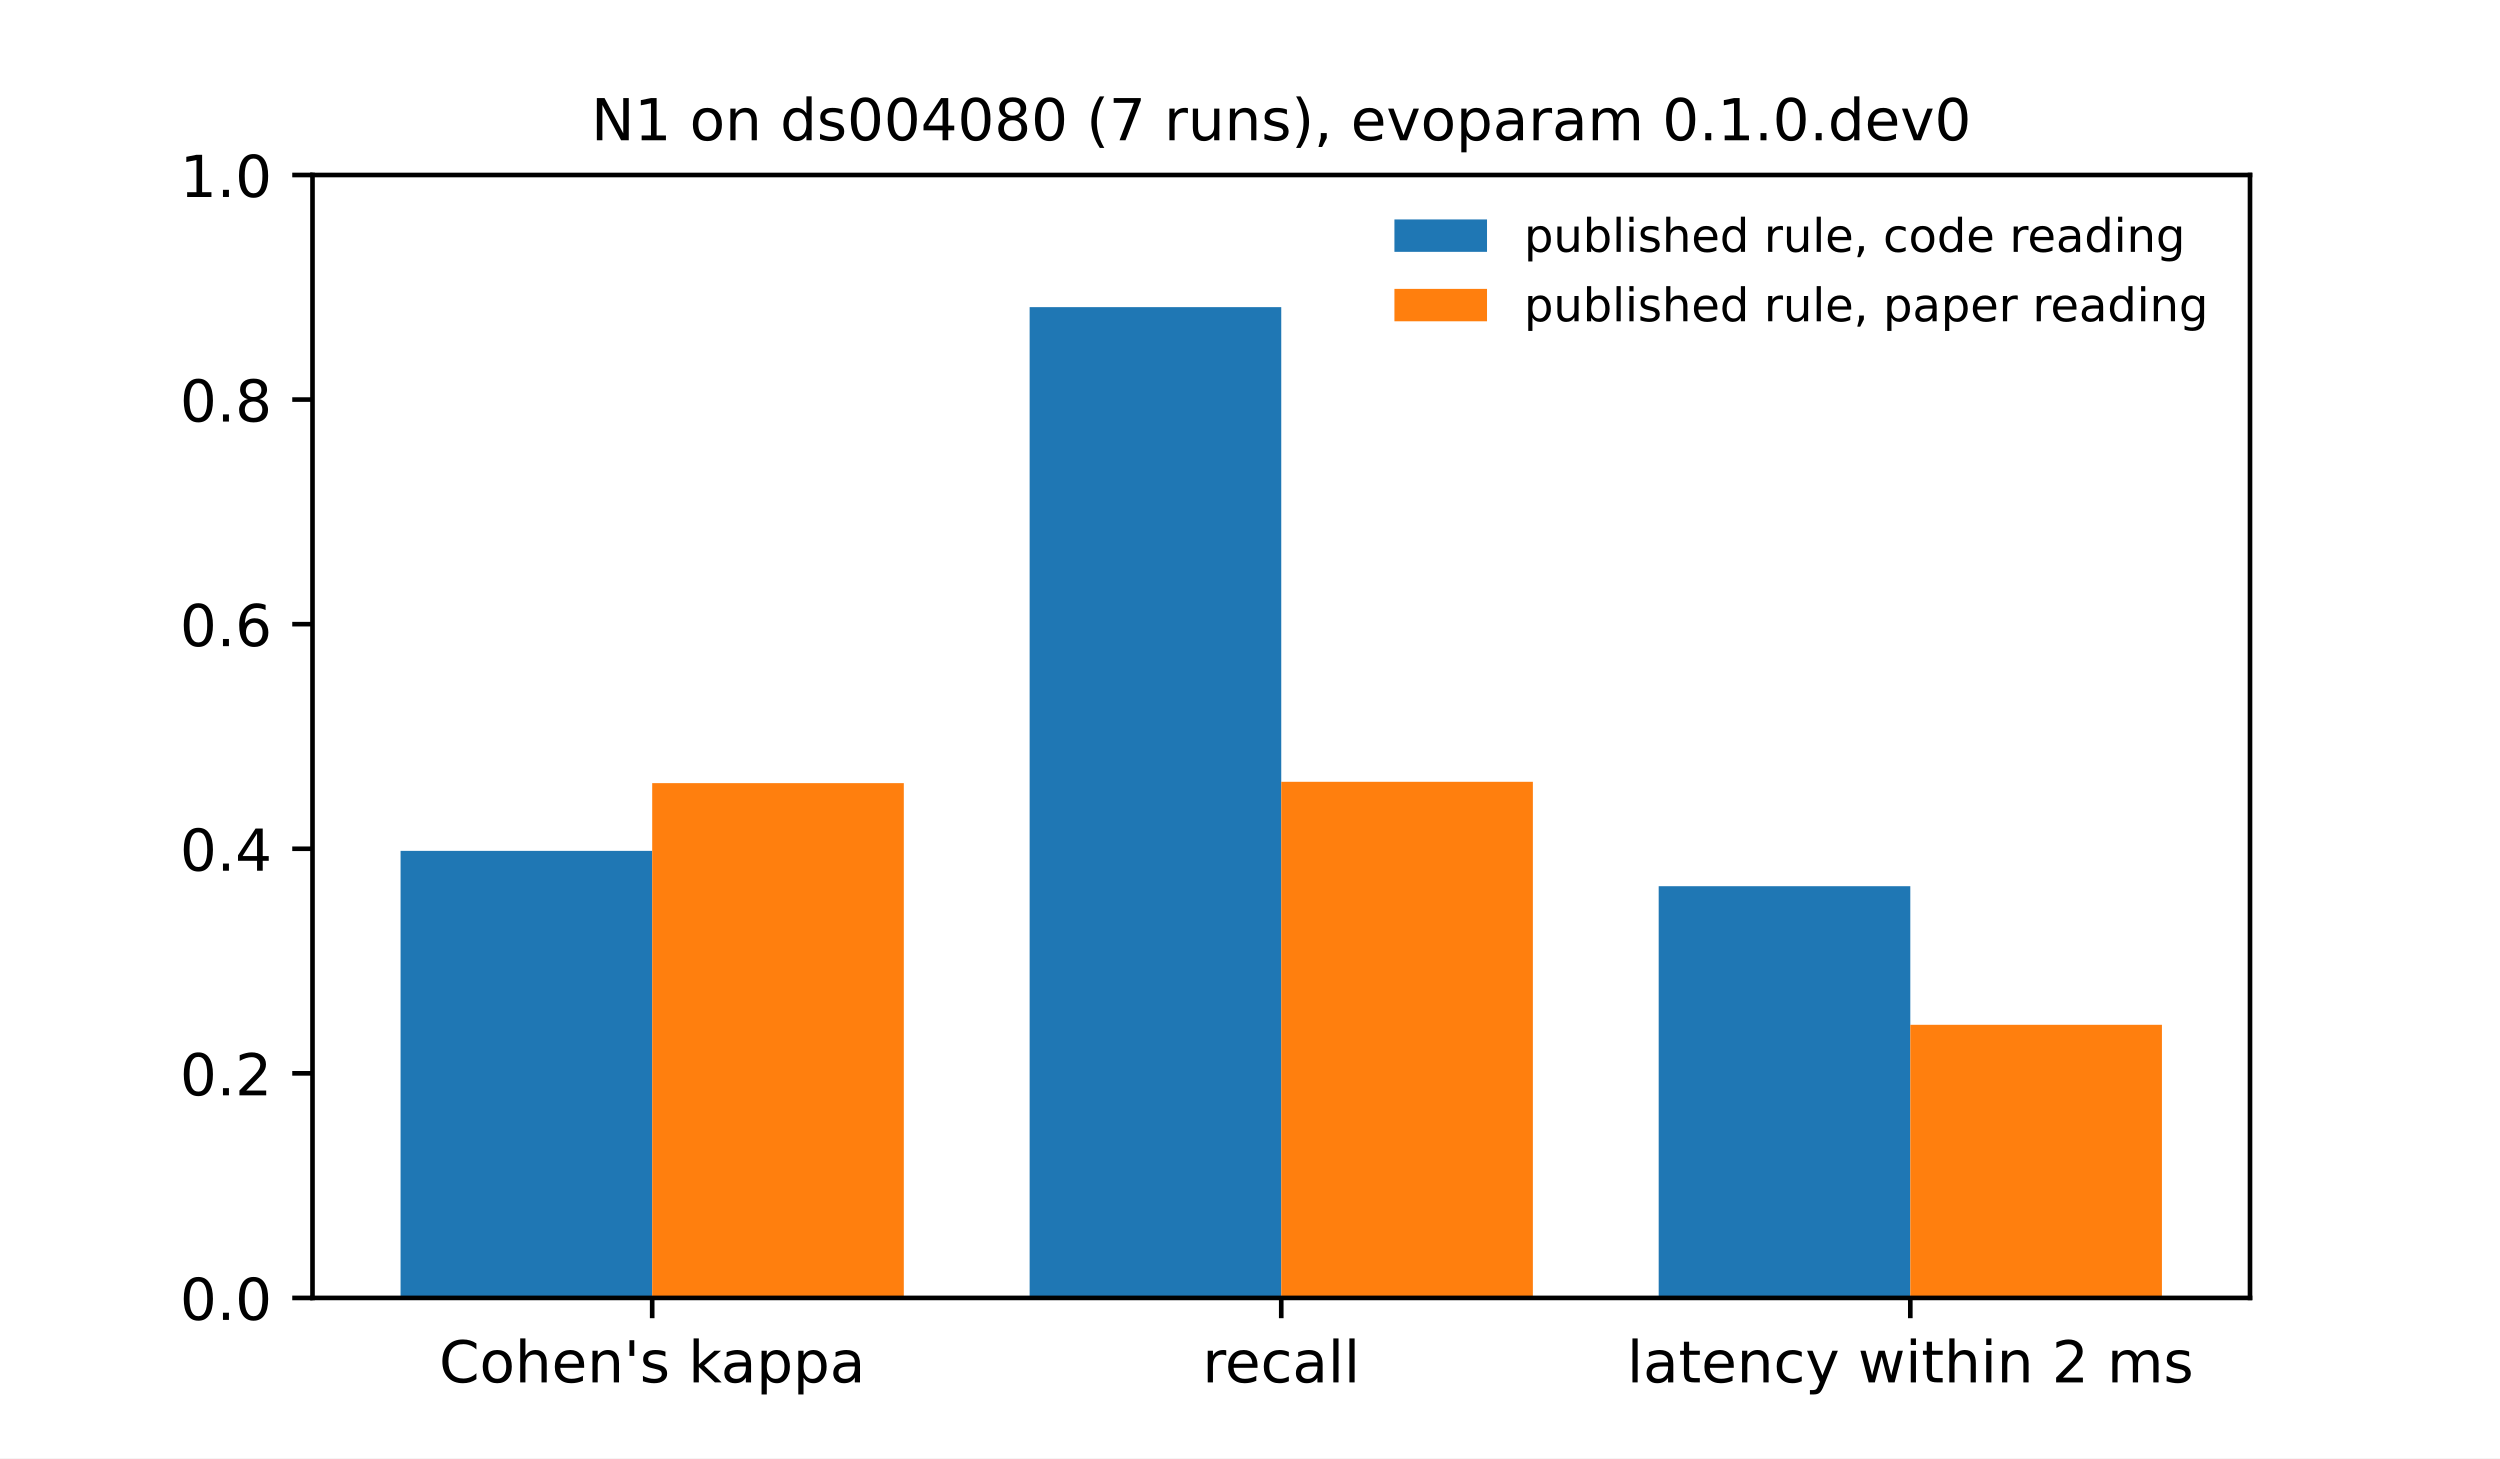
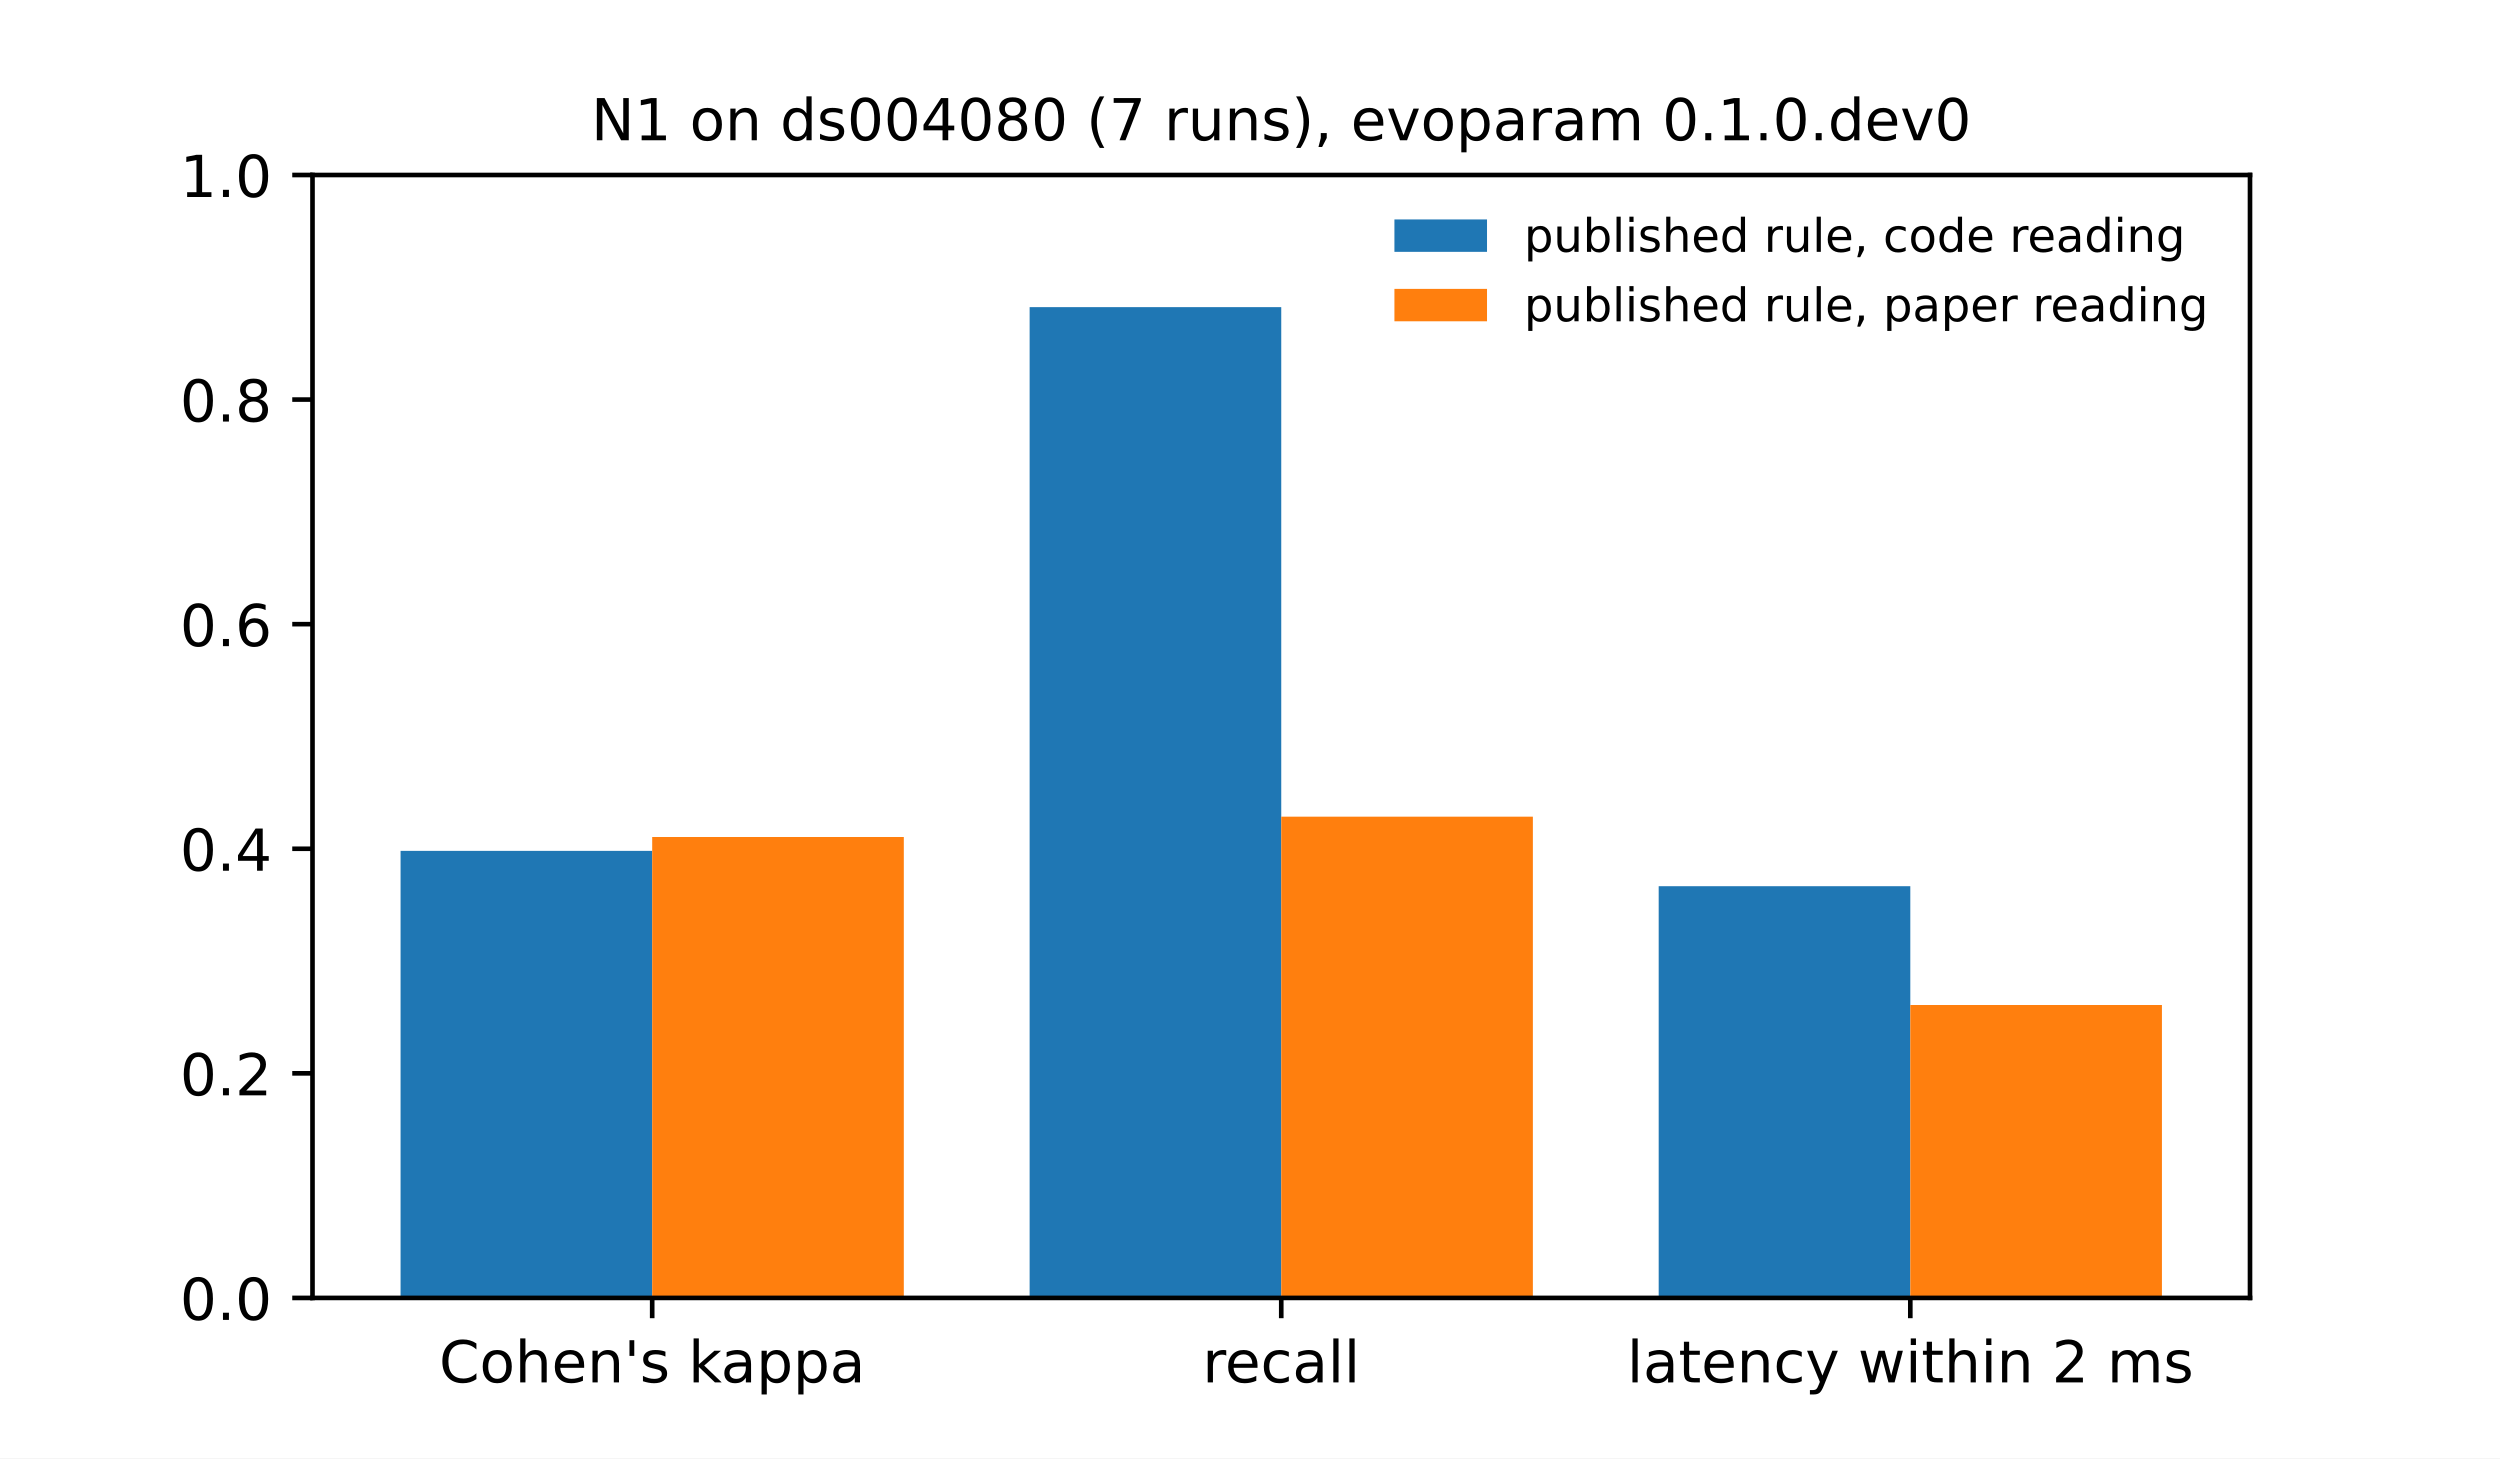
<svg xmlns="http://www.w3.org/2000/svg" xmlns:xlink="http://www.w3.org/1999/xlink" width="432pt" height="252pt" viewBox="0 0 432 252" version="1.1">
  <defs>
    <style type="text/css">*{stroke-linejoin: round; stroke-linecap: butt}</style>
  </defs>
  <g id="figure_1">
    <g id="patch_1">
      <path d="M 0 252  L 432 252  L 432 0  L 0 0  z " style="fill: #ffffff" />
    </g>
    <g id="axes_1">
      <g id="patch_2">
        <path d="M 54 224.28  L 388.8 224.28  L 388.8 30.24  L 54 30.24  z " style="fill: #ffffff" />
      </g>
      <g id="patch_3">
        <path d="M 69.218 224.28  L 112.699 224.28  L 112.699 147.034  L 69.218 147.034  z " clip-path="url(#pc93d16bd47)" style="fill: #1f77b4" />
      </g>
      <g id="patch_4">
        <path d="M 177.919 224.28  L 221.4 224.28  L 221.4 53.068  L 177.919 53.068  z " clip-path="url(#pc93d16bd47)" style="fill: #1f77b4" />
      </g>
      <g id="patch_5">
        <path d="M 286.621 224.28  L 330.101 224.28  L 330.101 153.132  L 286.621 153.132  z " clip-path="url(#pc93d16bd47)" style="fill: #1f77b4" />
      </g>
      <g id="patch_6">
-         <path d="M 112.699 224.28  L 156.179 224.28  L 156.179 135.331  L 112.699 135.331  z " clip-path="url(#pc93d16bd47)" style="fill: #ff7f0e" />
+         <path d="M 112.699 224.28  L 156.179 224.28  L 156.179 144.632  L 112.699 144.632  z " clip-path="url(#pc93d16bd47)" style="fill: #ff7f0e" />
      </g>
      <g id="patch_7">
-         <path d="M 221.4 224.28  L 264.881 224.28  L 264.881 135.094  L 221.4 135.094  z " clip-path="url(#pc93d16bd47)" style="fill: #ff7f0e" />
+         <path d="M 221.4 224.28  L 264.881 224.28  L 264.881 141.12  L 221.4 141.12  z " clip-path="url(#pc93d16bd47)" style="fill: #ff7f0e" />
      </g>
      <g id="patch_8">
-         <path d="M 330.101 224.28  L 373.582 224.28  L 373.582 177.081  L 330.101 177.081  z " clip-path="url(#pc93d16bd47)" style="fill: #ff7f0e" />
+         <path d="M 330.101 224.28  L 373.582 224.28  L 373.582 173.661  L 330.101 173.661  z " clip-path="url(#pc93d16bd47)" style="fill: #ff7f0e" />
      </g>
      <g id="matplotlib.axis_1">
        <g id="xtick_1">
          <g id="line2d_1">
            <defs>
              <path id="m57f6f46564" d="M 0 0  L 0 3.5  " style="stroke: #000000; stroke-width: 0.8" />
            </defs>
            <g>
              <use xlink:href="#m57f6f46564" x="112.699" y="224.28" style="stroke: #000000; stroke-width: 0.8" />
            </g>
          </g>
          <g id="text_1">
            <g transform="translate(75.88151 238.8784) scale(0.1 -0.1)">
              <defs>
                <path id="DejaVuSans-26" d="M 4122 4306  L 4122 3641  Q 3803 3938 3442 4084  Q 3081 4231 2675 4231  Q 1875 4231 1450 3742  Q 1025 3253 1025 2328  Q 1025 1406 1450 917  Q 1875 428 2675 428  Q 3081 428 3442 575  Q 3803 722 4122 1019  L 4122 359  Q 3791 134 3420 21  Q 3050 -91 2638 -91  Q 1578 -91 968 557  Q 359 1206 359 2328  Q 359 3453 968 4101  Q 1578 4750 2638 4750  Q 3056 4750 3426 4639  Q 3797 4528 4122 4306  z " transform="scale(0.015625)" />
                <path id="DejaVuSans-52" d="M 1959 3097  Q 1497 3097 1228 2736  Q 959 2375 959 1747  Q 959 1119 1226 758  Q 1494 397 1959 397  Q 2419 397 2687 759  Q 2956 1122 2956 1747  Q 2956 2369 2687 2733  Q 2419 3097 1959 3097  z M 1959 3584  Q 2709 3584 3137 3096  Q 3566 2609 3566 1747  Q 3566 888 3137 398  Q 2709 -91 1959 -91  Q 1206 -91 779 398  Q 353 888 353 1747  Q 353 2609 779 3096  Q 1206 3584 1959 3584  z " transform="scale(0.015625)" />
                <path id="DejaVuSans-4b" d="M 3513 2113  L 3513 0  L 2938 0  L 2938 2094  Q 2938 2591 2744 2837  Q 2550 3084 2163 3084  Q 1697 3084 1428 2787  Q 1159 2491 1159 1978  L 1159 0  L 581 0  L 581 4863  L 1159 4863  L 1159 2956  Q 1366 3272 1645 3428  Q 1925 3584 2291 3584  Q 2894 3584 3203 3211  Q 3513 2838 3513 2113  z " transform="scale(0.015625)" />
                <path id="DejaVuSans-48" d="M 3597 1894  L 3597 1613  L 953 1613  Q 991 1019 1311 708  Q 1631 397 2203 397  Q 2534 397 2845 478  Q 3156 559 3463 722  L 3463 178  Q 3153 47 2828 -22  Q 2503 -91 2169 -91  Q 1331 -91 842 396  Q 353 884 353 1716  Q 353 2575 817 3079  Q 1281 3584 2069 3584  Q 2775 3584 3186 3129  Q 3597 2675 3597 1894  z M 3022 2063  Q 3016 2534 2758 2815  Q 2500 3097 2075 3097  Q 1594 3097 1305 2825  Q 1016 2553 972 2059  L 3022 2063  z " transform="scale(0.015625)" />
                <path id="DejaVuSans-51" d="M 3513 2113  L 3513 0  L 2938 0  L 2938 2094  Q 2938 2591 2744 2837  Q 2550 3084 2163 3084  Q 1697 3084 1428 2787  Q 1159 2491 1159 1978  L 1159 0  L 581 0  L 581 3500  L 1159 3500  L 1159 2956  Q 1366 3272 1645 3428  Q 1925 3584 2291 3584  Q 2894 3584 3203 3211  Q 3513 2838 3513 2113  z " transform="scale(0.015625)" />
                <path id="DejaVuSans-a" d="M 1147 4666  L 1147 2931  L 616 2931  L 616 4666  L 1147 4666  z " transform="scale(0.015625)" />
                <path id="DejaVuSans-56" d="M 2834 3397  L 2834 2853  Q 2591 2978 2328 3040  Q 2066 3103 1784 3103  Q 1356 3103 1142 2972  Q 928 2841 928 2578  Q 928 2378 1081 2264  Q 1234 2150 1697 2047  L 1894 2003  Q 2506 1872 2764 1633  Q 3022 1394 3022 966  Q 3022 478 2636 193  Q 2250 -91 1575 -91  Q 1294 -91 989 -36  Q 684 19 347 128  L 347 722  Q 666 556 975 473  Q 1284 391 1588 391  Q 1994 391 2212 530  Q 2431 669 2431 922  Q 2431 1156 2273 1281  Q 2116 1406 1581 1522  L 1381 1569  Q 847 1681 609 1914  Q 372 2147 372 2553  Q 372 3047 722 3315  Q 1072 3584 1716 3584  Q 2034 3584 2315 3537  Q 2597 3491 2834 3397  z " transform="scale(0.015625)" />
                <path id="DejaVuSans-3" transform="scale(0.015625)" />
                <path id="DejaVuSans-4e" d="M 581 4863  L 1159 4863  L 1159 1991  L 2875 3500  L 3609 3500  L 1753 1863  L 3688 0  L 2938 0  L 1159 1709  L 1159 0  L 581 0  L 581 4863  z " transform="scale(0.015625)" />
                <path id="DejaVuSans-44" d="M 2194 1759  Q 1497 1759 1228 1600  Q 959 1441 959 1056  Q 959 750 1161 570  Q 1363 391 1709 391  Q 2188 391 2477 730  Q 2766 1069 2766 1631  L 2766 1759  L 2194 1759  z M 3341 1997  L 3341 0  L 2766 0  L 2766 531  Q 2569 213 2275 61  Q 1981 -91 1556 -91  Q 1019 -91 701 211  Q 384 513 384 1019  Q 384 1609 779 1909  Q 1175 2209 1959 2209  L 2766 2209  L 2766 2266  Q 2766 2663 2505 2880  Q 2244 3097 1772 3097  Q 1472 3097 1187 3025  Q 903 2953 641 2809  L 641 3341  Q 956 3463 1253 3523  Q 1550 3584 1831 3584  Q 2591 3584 2966 3190  Q 3341 2797 3341 1997  z " transform="scale(0.015625)" />
                <path id="DejaVuSans-53" d="M 1159 525  L 1159 -1331  L 581 -1331  L 581 3500  L 1159 3500  L 1159 2969  Q 1341 3281 1617 3432  Q 1894 3584 2278 3584  Q 2916 3584 3314 3078  Q 3713 2572 3713 1747  Q 3713 922 3314 415  Q 2916 -91 2278 -91  Q 1894 -91 1617 61  Q 1341 213 1159 525  z M 3116 1747  Q 3116 2381 2855 2742  Q 2594 3103 2138 3103  Q 1681 3103 1420 2742  Q 1159 2381 1159 1747  Q 1159 1113 1420 752  Q 1681 391 2138 391  Q 2594 391 2855 752  Q 3116 1113 3116 1747  z " transform="scale(0.015625)" />
              </defs>
              <use xlink:href="#DejaVuSans-26" />
              <use xlink:href="#DejaVuSans-52" transform="translate(69.82812 0)" />
              <use xlink:href="#DejaVuSans-4b" transform="translate(131.0156 0)" />
              <use xlink:href="#DejaVuSans-48" transform="translate(194.3906 0)" />
              <use xlink:href="#DejaVuSans-51" transform="translate(255.9219 0)" />
              <use xlink:href="#DejaVuSans-a" transform="translate(319.2969 0)" />
              <use xlink:href="#DejaVuSans-56" transform="translate(346.7812 0)" />
              <use xlink:href="#DejaVuSans-3" transform="translate(398.875 0)" />
              <use xlink:href="#DejaVuSans-4e" transform="translate(430.6562 0)" />
              <use xlink:href="#DejaVuSans-44" transform="translate(486.8125 0)" />
              <use xlink:href="#DejaVuSans-53" transform="translate(548.0938 0)" />
              <use xlink:href="#DejaVuSans-53" transform="translate(611.5781 0)" />
              <use xlink:href="#DejaVuSans-44" transform="translate(675.0625 0)" />
            </g>
          </g>
        </g>
        <g id="xtick_2">
          <g id="line2d_2">
            <g>
              <use xlink:href="#m57f6f46564" x="221.4" y="224.28" style="stroke: #000000; stroke-width: 0.8" />
            </g>
          </g>
          <g id="text_2">
            <g transform="translate(207.7867 238.8784) scale(0.1 -0.1)">
              <defs>
                <path id="DejaVuSans-55" d="M 2631 2963  Q 2534 3019 2420 3045  Q 2306 3072 2169 3072  Q 1681 3072 1420 2755  Q 1159 2438 1159 1844  L 1159 0  L 581 0  L 581 3500  L 1159 3500  L 1159 2956  Q 1341 3275 1631 3429  Q 1922 3584 2338 3584  Q 2397 3584 2469 3576  Q 2541 3569 2628 3553  L 2631 2963  z " transform="scale(0.015625)" />
                <path id="DejaVuSans-46" d="M 3122 3366  L 3122 2828  Q 2878 2963 2633 3030  Q 2388 3097 2138 3097  Q 1578 3097 1268 2742  Q 959 2388 959 1747  Q 959 1106 1268 751  Q 1578 397 2138 397  Q 2388 397 2633 464  Q 2878 531 3122 666  L 3122 134  Q 2881 22 2623 -34  Q 2366 -91 2075 -91  Q 1284 -91 818 406  Q 353 903 353 1747  Q 353 2603 823 3093  Q 1294 3584 2113 3584  Q 2378 3584 2631 3529  Q 2884 3475 3122 3366  z " transform="scale(0.015625)" />
                <path id="DejaVuSans-4f" d="M 603 4863  L 1178 4863  L 1178 0  L 603 0  L 603 4863  z " transform="scale(0.015625)" />
              </defs>
              <use xlink:href="#DejaVuSans-55" />
              <use xlink:href="#DejaVuSans-48" transform="translate(38.90625 0)" />
              <use xlink:href="#DejaVuSans-46" transform="translate(100.4375 0)" />
              <use xlink:href="#DejaVuSans-44" transform="translate(155.4219 0)" />
              <use xlink:href="#DejaVuSans-4f" transform="translate(216.7031 0)" />
              <use xlink:href="#DejaVuSans-4f" transform="translate(244.4844 0)" />
            </g>
          </g>
        </g>
        <g id="xtick_3">
          <g id="line2d_3">
            <g>
              <use xlink:href="#m57f6f46564" x="330.101" y="224.28" style="stroke: #000000; stroke-width: 0.8" />
            </g>
          </g>
          <g id="text_3">
            <g transform="translate(281.1458 238.8784) scale(0.1 -0.1)">
              <defs>
                <path id="DejaVuSans-57" d="M 1172 4494  L 1172 3500  L 2356 3500  L 2356 3053  L 1172 3053  L 1172 1153  Q 1172 725 1289 603  Q 1406 481 1766 481  L 2356 481  L 2356 0  L 1766 0  Q 1100 0 847 248  Q 594 497 594 1153  L 594 3053  L 172 3053  L 172 3500  L 594 3500  L 594 4494  L 1172 4494  z " transform="scale(0.015625)" />
                <path id="DejaVuSans-5c" d="M 2059 -325  Q 1816 -950 1584 -1140  Q 1353 -1331 966 -1331  L 506 -1331  L 506 -850  L 844 -850  Q 1081 -850 1212 -737  Q 1344 -625 1503 -206  L 1606 56  L 191 3500  L 800 3500  L 1894 763  L 2988 3500  L 3597 3500  L 2059 -325  z " transform="scale(0.015625)" />
                <path id="DejaVuSans-5a" d="M 269 3500  L 844 3500  L 1563 769  L 2278 3500  L 2956 3500  L 3675 769  L 4391 3500  L 4966 3500  L 4050 0  L 3372 0  L 2619 2869  L 1863 0  L 1184 0  L 269 3500  z " transform="scale(0.015625)" />
                <path id="DejaVuSans-4c" d="M 603 3500  L 1178 3500  L 1178 0  L 603 0  L 603 3500  z M 603 4863  L 1178 4863  L 1178 4134  L 603 4134  L 603 4863  z " transform="scale(0.015625)" />
                <path id="DejaVuSans-15" d="M 1228 531  L 3431 531  L 3431 0  L 469 0  L 469 531  Q 828 903 1448 1529  Q 2069 2156 2228 2338  Q 2531 2678 2651 2914  Q 2772 3150 2772 3378  Q 2772 3750 2511 3984  Q 2250 4219 1831 4219  Q 1534 4219 1204 4116  Q 875 4013 500 3803  L 500 4441  Q 881 4594 1212 4672  Q 1544 4750 1819 4750  Q 2544 4750 2975 4387  Q 3406 4025 3406 3419  Q 3406 3131 3298 2873  Q 3191 2616 2906 2266  Q 2828 2175 2409 1742  Q 1991 1309 1228 531  z " transform="scale(0.015625)" />
                <path id="DejaVuSans-50" d="M 3328 2828  Q 3544 3216 3844 3400  Q 4144 3584 4550 3584  Q 5097 3584 5394 3201  Q 5691 2819 5691 2113  L 5691 0  L 5113 0  L 5113 2094  Q 5113 2597 4934 2840  Q 4756 3084 4391 3084  Q 3944 3084 3684 2787  Q 3425 2491 3425 1978  L 3425 0  L 2847 0  L 2847 2094  Q 2847 2600 2669 2842  Q 2491 3084 2119 3084  Q 1678 3084 1418 2786  Q 1159 2488 1159 1978  L 1159 0  L 581 0  L 581 3500  L 1159 3500  L 1159 2956  Q 1356 3278 1631 3431  Q 1906 3584 2284 3584  Q 2666 3584 2933 3390  Q 3200 3197 3328 2828  z " transform="scale(0.015625)" />
              </defs>
              <use xlink:href="#DejaVuSans-4f" />
              <use xlink:href="#DejaVuSans-44" transform="translate(27.78125 0)" />
              <use xlink:href="#DejaVuSans-57" transform="translate(89.0625 0)" />
              <use xlink:href="#DejaVuSans-48" transform="translate(128.2656 0)" />
              <use xlink:href="#DejaVuSans-51" transform="translate(189.7969 0)" />
              <use xlink:href="#DejaVuSans-46" transform="translate(253.1719 0)" />
              <use xlink:href="#DejaVuSans-5c" transform="translate(308.1562 0)" />
              <use xlink:href="#DejaVuSans-3" transform="translate(367.3438 0)" />
              <use xlink:href="#DejaVuSans-5a" transform="translate(399.125 0)" />
              <use xlink:href="#DejaVuSans-4c" transform="translate(480.9062 0)" />
              <use xlink:href="#DejaVuSans-57" transform="translate(508.6875 0)" />
              <use xlink:href="#DejaVuSans-4b" transform="translate(547.8906 0)" />
              <use xlink:href="#DejaVuSans-4c" transform="translate(611.2656 0)" />
              <use xlink:href="#DejaVuSans-51" transform="translate(639.0469 0)" />
              <use xlink:href="#DejaVuSans-3" transform="translate(702.4219 0)" />
              <use xlink:href="#DejaVuSans-15" transform="translate(734.2031 0)" />
              <use xlink:href="#DejaVuSans-3" transform="translate(797.8281 0)" />
              <use xlink:href="#DejaVuSans-50" transform="translate(829.6094 0)" />
              <use xlink:href="#DejaVuSans-56" transform="translate(927.0156 0)" />
            </g>
          </g>
        </g>
      </g>
      <g id="matplotlib.axis_2">
        <g id="ytick_1">
          <g id="line2d_4">
            <defs>
              <path id="m195e63f041" d="M 0 0  L -3.5 0  " style="stroke: #000000; stroke-width: 0.8" />
            </defs>
            <g>
              <use xlink:href="#m195e63f041" x="54" y="224.28" style="stroke: #000000; stroke-width: 0.8" />
            </g>
          </g>
          <g id="text_4">
            <g transform="translate(31.09688 228.0788) scale(0.1 -0.1)">
              <defs>
                <path id="DejaVuSans-13" d="M 2034 4250  Q 1547 4250 1301 3770  Q 1056 3291 1056 2328  Q 1056 1369 1301 889  Q 1547 409 2034 409  Q 2525 409 2770 889  Q 3016 1369 3016 2328  Q 3016 3291 2770 3770  Q 2525 4250 2034 4250  z M 2034 4750  Q 2819 4750 3233 4129  Q 3647 3509 3647 2328  Q 3647 1150 3233 529  Q 2819 -91 2034 -91  Q 1250 -91 836 529  Q 422 1150 422 2328  Q 422 3509 836 4129  Q 1250 4750 2034 4750  z " transform="scale(0.015625)" />
                <path id="DejaVuSans-11" d="M 684 794  L 1344 794  L 1344 0  L 684 0  L 684 794  z " transform="scale(0.015625)" />
              </defs>
              <use xlink:href="#DejaVuSans-13" />
              <use xlink:href="#DejaVuSans-11" transform="translate(63.625 0)" />
              <use xlink:href="#DejaVuSans-13" transform="translate(95.40625 0)" />
            </g>
          </g>
        </g>
        <g id="ytick_2">
          <g id="line2d_5">
            <g>
              <use xlink:href="#m195e63f041" x="54" y="185.472" style="stroke: #000000; stroke-width: 0.8" />
            </g>
          </g>
          <g id="text_5">
            <g transform="translate(31.09688 189.2708) scale(0.1 -0.1)">
              <use xlink:href="#DejaVuSans-13" />
              <use xlink:href="#DejaVuSans-11" transform="translate(63.625 0)" />
              <use xlink:href="#DejaVuSans-15" transform="translate(95.40625 0)" />
            </g>
          </g>
        </g>
        <g id="ytick_3">
          <g id="line2d_6">
            <g>
              <use xlink:href="#m195e63f041" x="54" y="146.664" style="stroke: #000000; stroke-width: 0.8" />
            </g>
          </g>
          <g id="text_6">
            <g transform="translate(31.09688 150.4628) scale(0.1 -0.1)">
              <defs>
                <path id="DejaVuSans-17" d="M 2419 4116  L 825 1625  L 2419 1625  L 2419 4116  z M 2253 4666  L 3047 4666  L 3047 1625  L 3713 1625  L 3713 1100  L 3047 1100  L 3047 0  L 2419 0  L 2419 1100  L 313 1100  L 313 1709  L 2253 4666  z " transform="scale(0.015625)" />
              </defs>
              <use xlink:href="#DejaVuSans-13" />
              <use xlink:href="#DejaVuSans-11" transform="translate(63.625 0)" />
              <use xlink:href="#DejaVuSans-17" transform="translate(95.40625 0)" />
            </g>
          </g>
        </g>
        <g id="ytick_4">
          <g id="line2d_7">
            <g>
              <use xlink:href="#m195e63f041" x="54" y="107.856" style="stroke: #000000; stroke-width: 0.8" />
            </g>
          </g>
          <g id="text_7">
            <g transform="translate(31.09688 111.6548) scale(0.1 -0.1)">
              <defs>
                <path id="DejaVuSans-19" d="M 2113 2584  Q 1688 2584 1439 2293  Q 1191 2003 1191 1497  Q 1191 994 1439 701  Q 1688 409 2113 409  Q 2538 409 2786 701  Q 3034 994 3034 1497  Q 3034 2003 2786 2293  Q 2538 2584 2113 2584  z M 3366 4563  L 3366 3988  Q 3128 4100 2886 4159  Q 2644 4219 2406 4219  Q 1781 4219 1451 3797  Q 1122 3375 1075 2522  Q 1259 2794 1537 2939  Q 1816 3084 2150 3084  Q 2853 3084 3261 2657  Q 3669 2231 3669 1497  Q 3669 778 3244 343  Q 2819 -91 2113 -91  Q 1303 -91 875 529  Q 447 1150 447 2328  Q 447 3434 972 4092  Q 1497 4750 2381 4750  Q 2619 4750 2861 4703  Q 3103 4656 3366 4563  z " transform="scale(0.015625)" />
              </defs>
              <use xlink:href="#DejaVuSans-13" />
              <use xlink:href="#DejaVuSans-11" transform="translate(63.625 0)" />
              <use xlink:href="#DejaVuSans-19" transform="translate(95.40625 0)" />
            </g>
          </g>
        </g>
        <g id="ytick_5">
          <g id="line2d_8">
            <g>
              <use xlink:href="#m195e63f041" x="54" y="69.048" style="stroke: #000000; stroke-width: 0.8" />
            </g>
          </g>
          <g id="text_8">
            <g transform="translate(31.09688 72.84683) scale(0.1 -0.1)">
              <defs>
                <path id="DejaVuSans-1b" d="M 2034 2216  Q 1584 2216 1326 1975  Q 1069 1734 1069 1313  Q 1069 891 1326 650  Q 1584 409 2034 409  Q 2484 409 2743 651  Q 3003 894 3003 1313  Q 3003 1734 2745 1975  Q 2488 2216 2034 2216  z M 1403 2484  Q 997 2584 770 2862  Q 544 3141 544 3541  Q 544 4100 942 4425  Q 1341 4750 2034 4750  Q 2731 4750 3128 4425  Q 3525 4100 3525 3541  Q 3525 3141 3298 2862  Q 3072 2584 2669 2484  Q 3125 2378 3379 2068  Q 3634 1759 3634 1313  Q 3634 634 3220 271  Q 2806 -91 2034 -91  Q 1263 -91 848 271  Q 434 634 434 1313  Q 434 1759 690 2068  Q 947 2378 1403 2484  z M 1172 3481  Q 1172 3119 1398 2916  Q 1625 2713 2034 2713  Q 2441 2713 2670 2916  Q 2900 3119 2900 3481  Q 2900 3844 2670 4047  Q 2441 4250 2034 4250  Q 1625 4250 1398 4047  Q 1172 3844 1172 3481  z " transform="scale(0.015625)" />
              </defs>
              <use xlink:href="#DejaVuSans-13" />
              <use xlink:href="#DejaVuSans-11" transform="translate(63.625 0)" />
              <use xlink:href="#DejaVuSans-1b" transform="translate(95.40625 0)" />
            </g>
          </g>
        </g>
        <g id="ytick_6">
          <g id="line2d_9">
            <g>
              <use xlink:href="#m195e63f041" x="54" y="30.24" style="stroke: #000000; stroke-width: 0.8" />
            </g>
          </g>
          <g id="text_9">
            <g transform="translate(31.09688 34.03883) scale(0.1 -0.1)">
              <defs>
                <path id="DejaVuSans-14" d="M 794 531  L 1825 531  L 1825 4091  L 703 3866  L 703 4441  L 1819 4666  L 2450 4666  L 2450 531  L 3481 531  L 3481 0  L 794 0  L 794 531  z " transform="scale(0.015625)" />
              </defs>
              <use xlink:href="#DejaVuSans-14" />
              <use xlink:href="#DejaVuSans-11" transform="translate(63.625 0)" />
              <use xlink:href="#DejaVuSans-13" transform="translate(95.40625 0)" />
            </g>
          </g>
        </g>
      </g>
      <g id="patch_9">
        <path d="M 54 224.28  L 54 30.24  " style="fill: none; stroke: #000000; stroke-width: 0.8; stroke-linejoin: miter; stroke-linecap: square" />
      </g>
      <g id="patch_10">
        <path d="M 388.8 224.28  L 388.8 30.24  " style="fill: none; stroke: #000000; stroke-width: 0.8; stroke-linejoin: miter; stroke-linecap: square" />
      </g>
      <g id="patch_11">
        <path d="M 54 224.28  L 388.8 224.28  " style="fill: none; stroke: #000000; stroke-width: 0.8; stroke-linejoin: miter; stroke-linecap: square" />
      </g>
      <g id="patch_12">
        <path d="M 54 30.24  L 388.8 30.24  " style="fill: none; stroke: #000000; stroke-width: 0.8; stroke-linejoin: miter; stroke-linecap: square" />
      </g>
      <g id="text_10">
        <g transform="translate(102.1539 24.24) scale(0.1 -0.1)">
          <defs>
            <path id="DejaVuSans-31" d="M 628 4666  L 1478 4666  L 3547 763  L 3547 4666  L 4159 4666  L 4159 0  L 3309 0  L 1241 3903  L 1241 0  L 628 0  L 628 4666  z " transform="scale(0.015625)" />
            <path id="DejaVuSans-47" d="M 2906 2969  L 2906 4863  L 3481 4863  L 3481 0  L 2906 0  L 2906 525  Q 2725 213 2448 61  Q 2172 -91 1784 -91  Q 1150 -91 751 415  Q 353 922 353 1747  Q 353 2572 751 3078  Q 1150 3584 1784 3584  Q 2172 3584 2448 3432  Q 2725 3281 2906 2969  z M 947 1747  Q 947 1113 1208 752  Q 1469 391 1925 391  Q 2381 391 2643 752  Q 2906 1113 2906 1747  Q 2906 2381 2643 2742  Q 2381 3103 1925 3103  Q 1469 3103 1208 2742  Q 947 2381 947 1747  z " transform="scale(0.015625)" />
            <path id="DejaVuSans-b" d="M 1984 4856  Q 1566 4138 1362 3434  Q 1159 2731 1159 2009  Q 1159 1288 1364 580  Q 1569 -128 1984 -844  L 1484 -844  Q 1016 -109 783 600  Q 550 1309 550 2009  Q 550 2706 781 3412  Q 1013 4119 1484 4856  L 1984 4856  z " transform="scale(0.015625)" />
            <path id="DejaVuSans-1a" d="M 525 4666  L 3525 4666  L 3525 4397  L 1831 0  L 1172 0  L 2766 4134  L 525 4134  L 525 4666  z " transform="scale(0.015625)" />
            <path id="DejaVuSans-58" d="M 544 1381  L 544 3500  L 1119 3500  L 1119 1403  Q 1119 906 1312 657  Q 1506 409 1894 409  Q 2359 409 2629 706  Q 2900 1003 2900 1516  L 2900 3500  L 3475 3500  L 3475 0  L 2900 0  L 2900 538  Q 2691 219 2414 64  Q 2138 -91 1772 -91  Q 1169 -91 856 284  Q 544 659 544 1381  z M 1991 3584  L 1991 3584  z " transform="scale(0.015625)" />
            <path id="DejaVuSans-c" d="M 513 4856  L 1013 4856  Q 1481 4119 1714 3412  Q 1947 2706 1947 2009  Q 1947 1309 1714 600  Q 1481 -109 1013 -844  L 513 -844  Q 928 -128 1133 580  Q 1338 1288 1338 2009  Q 1338 2731 1133 3434  Q 928 4138 513 4856  z " transform="scale(0.015625)" />
            <path id="DejaVuSans-f" d="M 750 794  L 1409 794  L 1409 256  L 897 -744  L 494 -744  L 750 256  L 750 794  z " transform="scale(0.015625)" />
            <path id="DejaVuSans-59" d="M 191 3500  L 800 3500  L 1894 563  L 2988 3500  L 3597 3500  L 2284 0  L 1503 0  L 191 3500  z " transform="scale(0.015625)" />
          </defs>
          <use xlink:href="#DejaVuSans-31" />
          <use xlink:href="#DejaVuSans-14" transform="translate(74.8125 0)" />
          <use xlink:href="#DejaVuSans-3" transform="translate(138.4375 0)" />
          <use xlink:href="#DejaVuSans-52" transform="translate(170.2188 0)" />
          <use xlink:href="#DejaVuSans-51" transform="translate(231.4062 0)" />
          <use xlink:href="#DejaVuSans-3" transform="translate(294.7812 0)" />
          <use xlink:href="#DejaVuSans-47" transform="translate(326.5625 0)" />
          <use xlink:href="#DejaVuSans-56" transform="translate(390.0469 0)" />
          <use xlink:href="#DejaVuSans-13" transform="translate(442.1406 0)" />
          <use xlink:href="#DejaVuSans-13" transform="translate(505.7656 0)" />
          <use xlink:href="#DejaVuSans-17" transform="translate(569.3906 0)" />
          <use xlink:href="#DejaVuSans-13" transform="translate(633.0156 0)" />
          <use xlink:href="#DejaVuSans-1b" transform="translate(696.6406 0)" />
          <use xlink:href="#DejaVuSans-13" transform="translate(760.2656 0)" />
          <use xlink:href="#DejaVuSans-3" transform="translate(823.8906 0)" />
          <use xlink:href="#DejaVuSans-b" transform="translate(855.6719 0)" />
          <use xlink:href="#DejaVuSans-1a" transform="translate(894.6875 0)" />
          <use xlink:href="#DejaVuSans-3" transform="translate(958.3125 0)" />
          <use xlink:href="#DejaVuSans-55" transform="translate(990.0938 0)" />
          <use xlink:href="#DejaVuSans-58" transform="translate(1031.203 0)" />
          <use xlink:href="#DejaVuSans-51" transform="translate(1094.578 0)" />
          <use xlink:href="#DejaVuSans-56" transform="translate(1157.953 0)" />
          <use xlink:href="#DejaVuSans-c" transform="translate(1210.047 0)" />
          <use xlink:href="#DejaVuSans-f" transform="translate(1249.062 0)" />
          <use xlink:href="#DejaVuSans-3" transform="translate(1280.844 0)" />
          <use xlink:href="#DejaVuSans-48" transform="translate(1312.625 0)" />
          <use xlink:href="#DejaVuSans-59" transform="translate(1374.156 0)" />
          <use xlink:href="#DejaVuSans-52" transform="translate(1433.344 0)" />
          <use xlink:href="#DejaVuSans-53" transform="translate(1494.531 0)" />
          <use xlink:href="#DejaVuSans-44" transform="translate(1558.016 0)" />
          <use xlink:href="#DejaVuSans-55" transform="translate(1619.297 0)" />
          <use xlink:href="#DejaVuSans-44" transform="translate(1660.406 0)" />
          <use xlink:href="#DejaVuSans-50" transform="translate(1721.688 0)" />
          <use xlink:href="#DejaVuSans-3" transform="translate(1819.094 0)" />
          <use xlink:href="#DejaVuSans-13" transform="translate(1850.875 0)" />
          <use xlink:href="#DejaVuSans-11" transform="translate(1914.5 0)" />
          <use xlink:href="#DejaVuSans-14" transform="translate(1946.281 0)" />
          <use xlink:href="#DejaVuSans-11" transform="translate(2009.906 0)" />
          <use xlink:href="#DejaVuSans-13" transform="translate(2041.688 0)" />
          <use xlink:href="#DejaVuSans-11" transform="translate(2105.312 0)" />
          <use xlink:href="#DejaVuSans-47" transform="translate(2137.094 0)" />
          <use xlink:href="#DejaVuSans-48" transform="translate(2200.578 0)" />
          <use xlink:href="#DejaVuSans-59" transform="translate(2262.109 0)" />
          <use xlink:href="#DejaVuSans-13" transform="translate(2321.297 0)" />
        </g>
      </g>
      <g id="legend_1">
        <g id="patch_13">
          <path d="M 240.956 43.519  L 256.956 43.519  L 256.956 37.919  L 240.956 37.919  z " style="fill: #1f77b4" />
        </g>
        <g id="text_11">
          <g transform="translate(263.3562 43.51875) scale(0.08 -0.08)">
            <defs>
              <path id="DejaVuSans-45" d="M 3116 1747  Q 3116 2381 2855 2742  Q 2594 3103 2138 3103  Q 1681 3103 1420 2742  Q 1159 2381 1159 1747  Q 1159 1113 1420 752  Q 1681 391 2138 391  Q 2594 391 2855 752  Q 3116 1113 3116 1747  z M 1159 2969  Q 1341 3281 1617 3432  Q 1894 3584 2278 3584  Q 2916 3584 3314 3078  Q 3713 2572 3713 1747  Q 3713 922 3314 415  Q 2916 -91 2278 -91  Q 1894 -91 1617 61  Q 1341 213 1159 525  L 1159 0  L 581 0  L 581 4863  L 1159 4863  L 1159 2969  z " transform="scale(0.015625)" />
              <path id="DejaVuSans-4a" d="M 2906 1791  Q 2906 2416 2648 2759  Q 2391 3103 1925 3103  Q 1463 3103 1205 2759  Q 947 2416 947 1791  Q 947 1169 1205 825  Q 1463 481 1925 481  Q 2391 481 2648 825  Q 2906 1169 2906 1791  z M 3481 434  Q 3481 -459 3084 -895  Q 2688 -1331 1869 -1331  Q 1566 -1331 1297 -1286  Q 1028 -1241 775 -1147  L 775 -588  Q 1028 -725 1275 -790  Q 1522 -856 1778 -856  Q 2344 -856 2625 -561  Q 2906 -266 2906 331  L 2906 616  Q 2728 306 2450 153  Q 2172 0 1784 0  Q 1141 0 747 490  Q 353 981 353 1791  Q 353 2603 747 3093  Q 1141 3584 1784 3584  Q 2172 3584 2450 3431  Q 2728 3278 2906 2969  L 2906 3500  L 3481 3500  L 3481 434  z " transform="scale(0.015625)" />
            </defs>
            <use xlink:href="#DejaVuSans-53" />
            <use xlink:href="#DejaVuSans-58" transform="translate(63.48438 0)" />
            <use xlink:href="#DejaVuSans-45" transform="translate(126.8594 0)" />
            <use xlink:href="#DejaVuSans-4f" transform="translate(190.3438 0)" />
            <use xlink:href="#DejaVuSans-4c" transform="translate(218.125 0)" />
            <use xlink:href="#DejaVuSans-56" transform="translate(245.9062 0)" />
            <use xlink:href="#DejaVuSans-4b" transform="translate(298 0)" />
            <use xlink:href="#DejaVuSans-48" transform="translate(361.375 0)" />
            <use xlink:href="#DejaVuSans-47" transform="translate(422.9062 0)" />
            <use xlink:href="#DejaVuSans-3" transform="translate(486.3906 0)" />
            <use xlink:href="#DejaVuSans-55" transform="translate(518.1719 0)" />
            <use xlink:href="#DejaVuSans-58" transform="translate(559.2812 0)" />
            <use xlink:href="#DejaVuSans-4f" transform="translate(622.6562 0)" />
            <use xlink:href="#DejaVuSans-48" transform="translate(650.4375 0)" />
            <use xlink:href="#DejaVuSans-f" transform="translate(711.9688 0)" />
            <use xlink:href="#DejaVuSans-3" transform="translate(743.75 0)" />
            <use xlink:href="#DejaVuSans-46" transform="translate(775.5312 0)" />
            <use xlink:href="#DejaVuSans-52" transform="translate(830.5156 0)" />
            <use xlink:href="#DejaVuSans-47" transform="translate(891.7031 0)" />
            <use xlink:href="#DejaVuSans-48" transform="translate(955.1875 0)" />
            <use xlink:href="#DejaVuSans-3" transform="translate(1016.719 0)" />
            <use xlink:href="#DejaVuSans-55" transform="translate(1048.5 0)" />
            <use xlink:href="#DejaVuSans-48" transform="translate(1087.406 0)" />
            <use xlink:href="#DejaVuSans-44" transform="translate(1148.938 0)" />
            <use xlink:href="#DejaVuSans-47" transform="translate(1210.219 0)" />
            <use xlink:href="#DejaVuSans-4c" transform="translate(1273.703 0)" />
            <use xlink:href="#DejaVuSans-51" transform="translate(1301.484 0)" />
            <use xlink:href="#DejaVuSans-4a" transform="translate(1364.859 0)" />
          </g>
        </g>
        <g id="patch_14">
          <path d="M 240.956 55.519  L 256.956 55.519  L 256.956 49.919  L 240.956 49.919  z " style="fill: #ff7f0e" />
        </g>
        <g id="text_12">
          <g transform="translate(263.3562 55.51937) scale(0.08 -0.08)">
            <use xlink:href="#DejaVuSans-53" />
            <use xlink:href="#DejaVuSans-58" transform="translate(63.48438 0)" />
            <use xlink:href="#DejaVuSans-45" transform="translate(126.8594 0)" />
            <use xlink:href="#DejaVuSans-4f" transform="translate(190.3438 0)" />
            <use xlink:href="#DejaVuSans-4c" transform="translate(218.125 0)" />
            <use xlink:href="#DejaVuSans-56" transform="translate(245.9062 0)" />
            <use xlink:href="#DejaVuSans-4b" transform="translate(298 0)" />
            <use xlink:href="#DejaVuSans-48" transform="translate(361.375 0)" />
            <use xlink:href="#DejaVuSans-47" transform="translate(422.9062 0)" />
            <use xlink:href="#DejaVuSans-3" transform="translate(486.3906 0)" />
            <use xlink:href="#DejaVuSans-55" transform="translate(518.1719 0)" />
            <use xlink:href="#DejaVuSans-58" transform="translate(559.2812 0)" />
            <use xlink:href="#DejaVuSans-4f" transform="translate(622.6562 0)" />
            <use xlink:href="#DejaVuSans-48" transform="translate(650.4375 0)" />
            <use xlink:href="#DejaVuSans-f" transform="translate(711.9688 0)" />
            <use xlink:href="#DejaVuSans-3" transform="translate(743.75 0)" />
            <use xlink:href="#DejaVuSans-53" transform="translate(775.5312 0)" />
            <use xlink:href="#DejaVuSans-44" transform="translate(839.0156 0)" />
            <use xlink:href="#DejaVuSans-53" transform="translate(900.2969 0)" />
            <use xlink:href="#DejaVuSans-48" transform="translate(963.7812 0)" />
            <use xlink:href="#DejaVuSans-55" transform="translate(1025.312 0)" />
            <use xlink:href="#DejaVuSans-3" transform="translate(1066.422 0)" />
            <use xlink:href="#DejaVuSans-55" transform="translate(1098.203 0)" />
            <use xlink:href="#DejaVuSans-48" transform="translate(1137.109 0)" />
            <use xlink:href="#DejaVuSans-44" transform="translate(1198.641 0)" />
            <use xlink:href="#DejaVuSans-47" transform="translate(1259.922 0)" />
            <use xlink:href="#DejaVuSans-4c" transform="translate(1323.406 0)" />
            <use xlink:href="#DejaVuSans-51" transform="translate(1351.188 0)" />
            <use xlink:href="#DejaVuSans-4a" transform="translate(1414.562 0)" />
          </g>
        </g>
      </g>
    </g>
  </g>
  <defs>
    <clipPath id="pc93d16bd47">
      <rect x="54" y="30.24" width="334.8" height="194.04" />
    </clipPath>
  </defs>
</svg>
